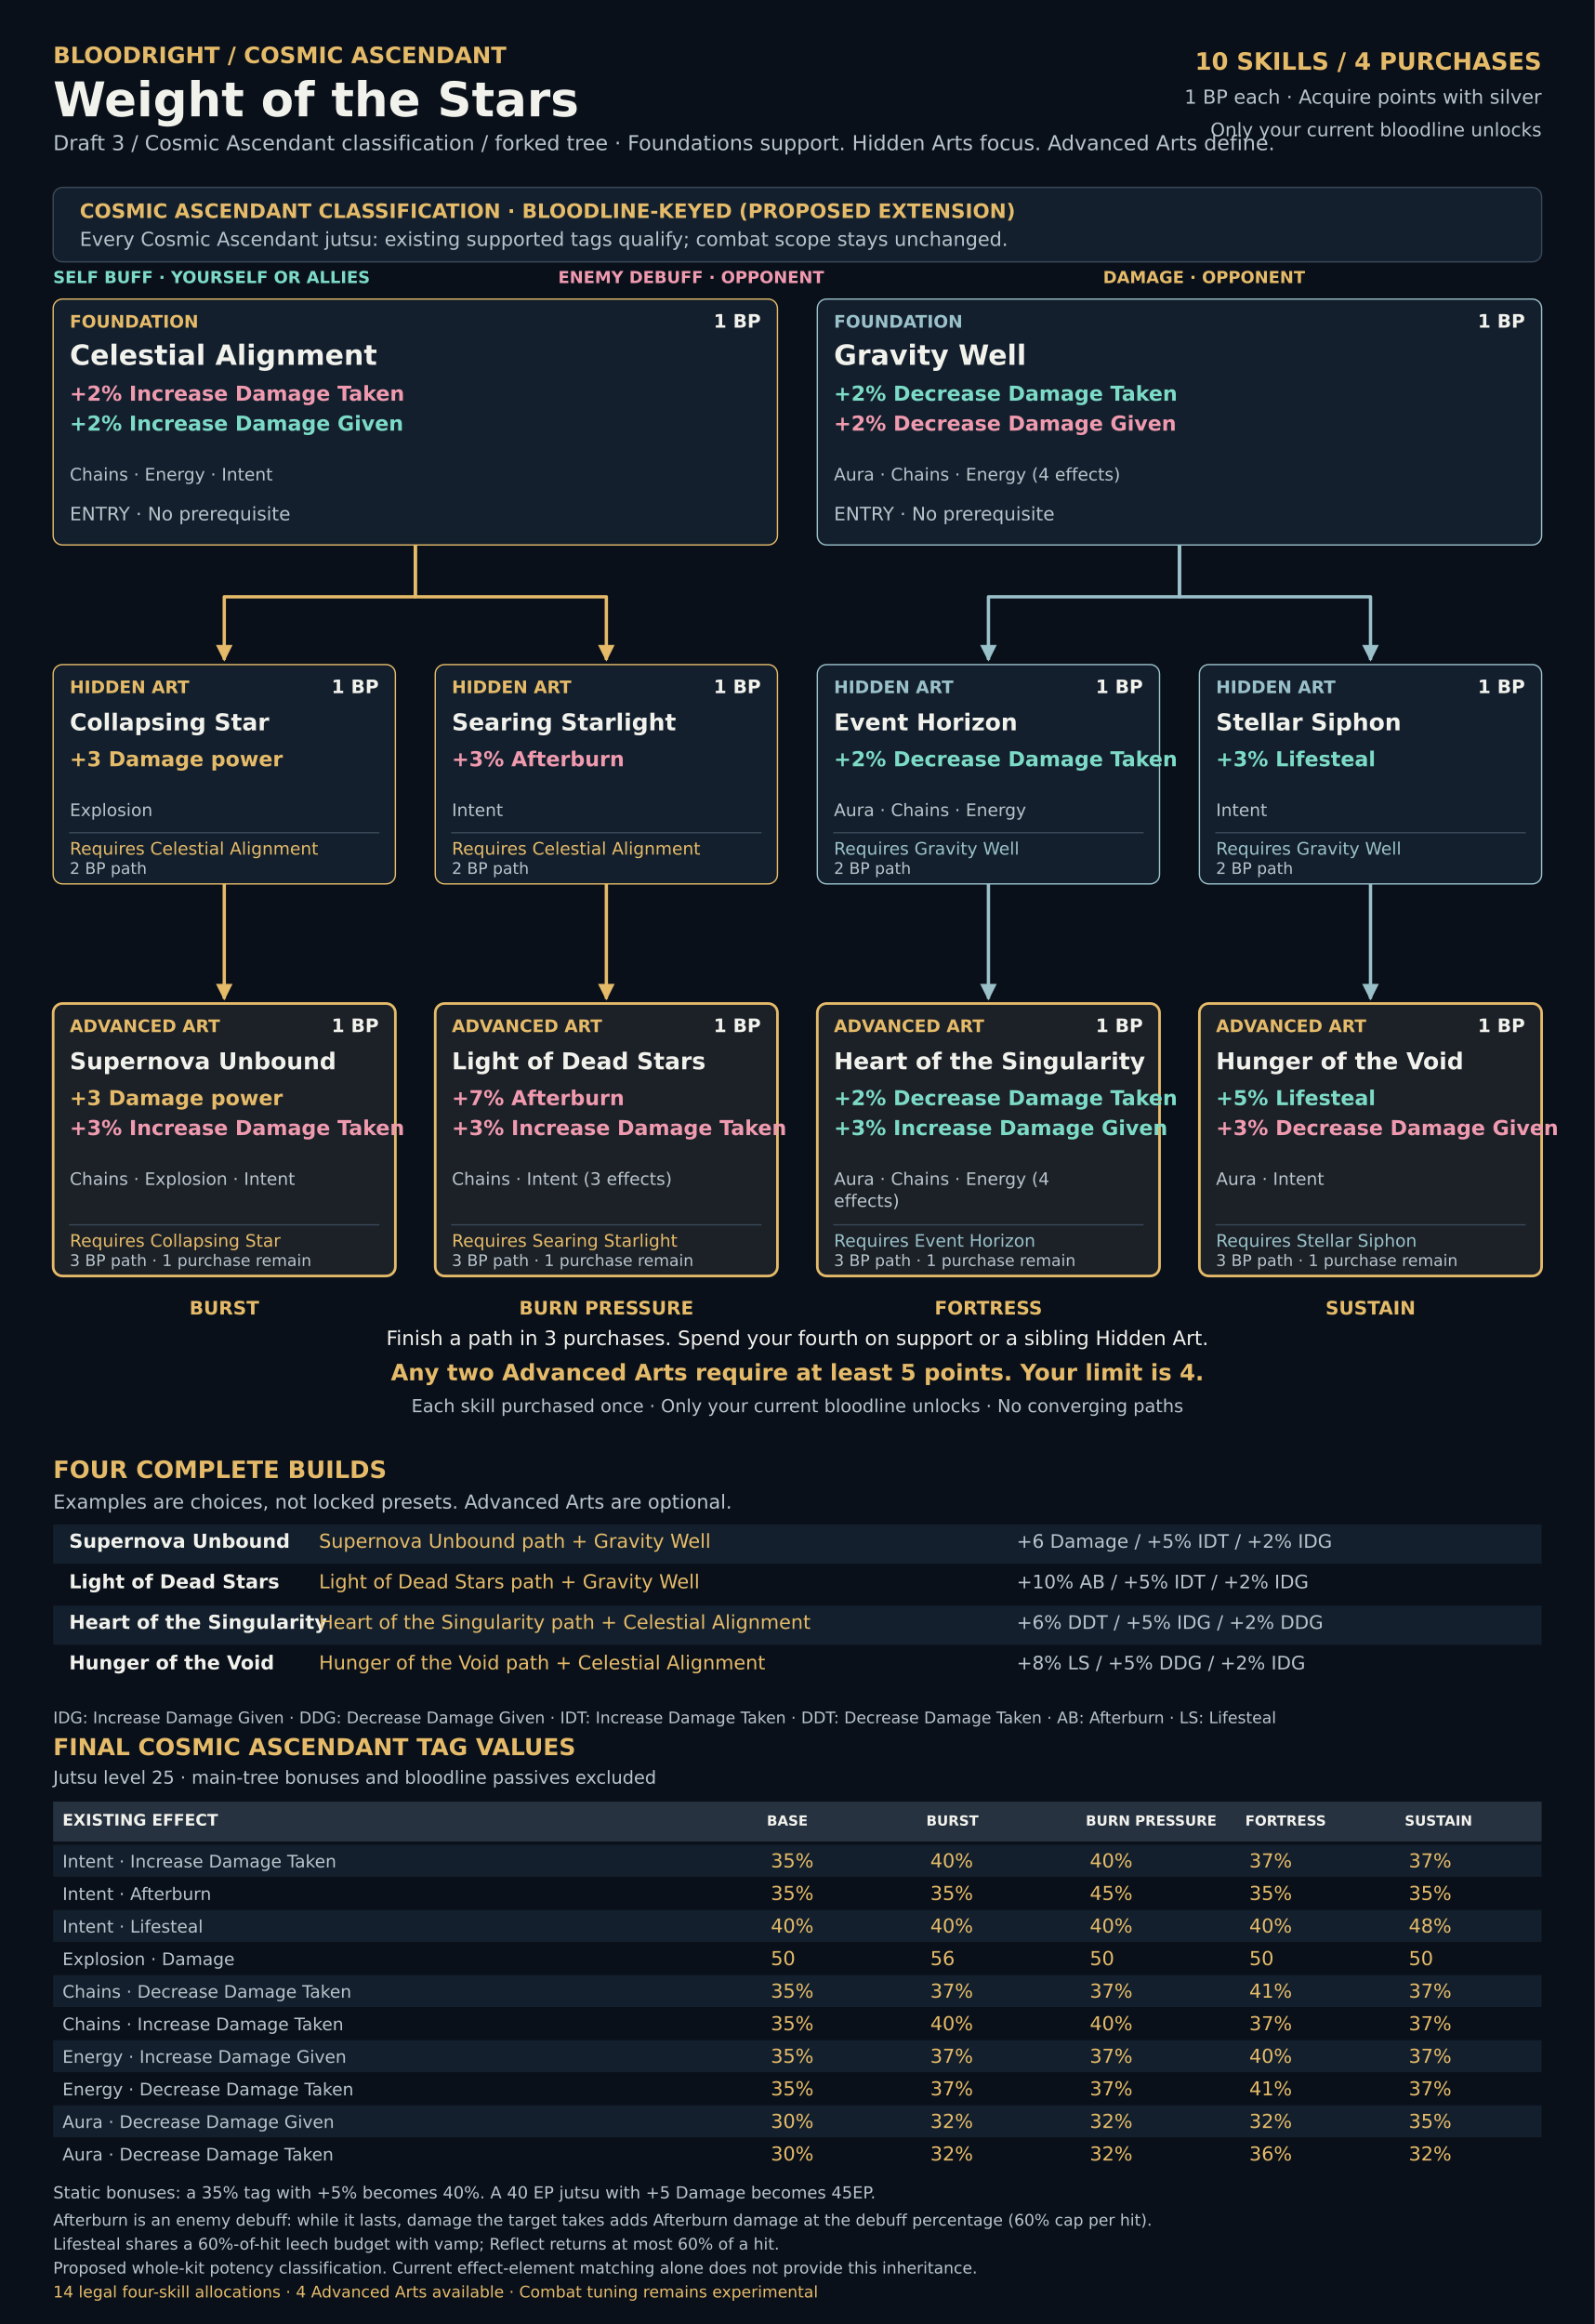
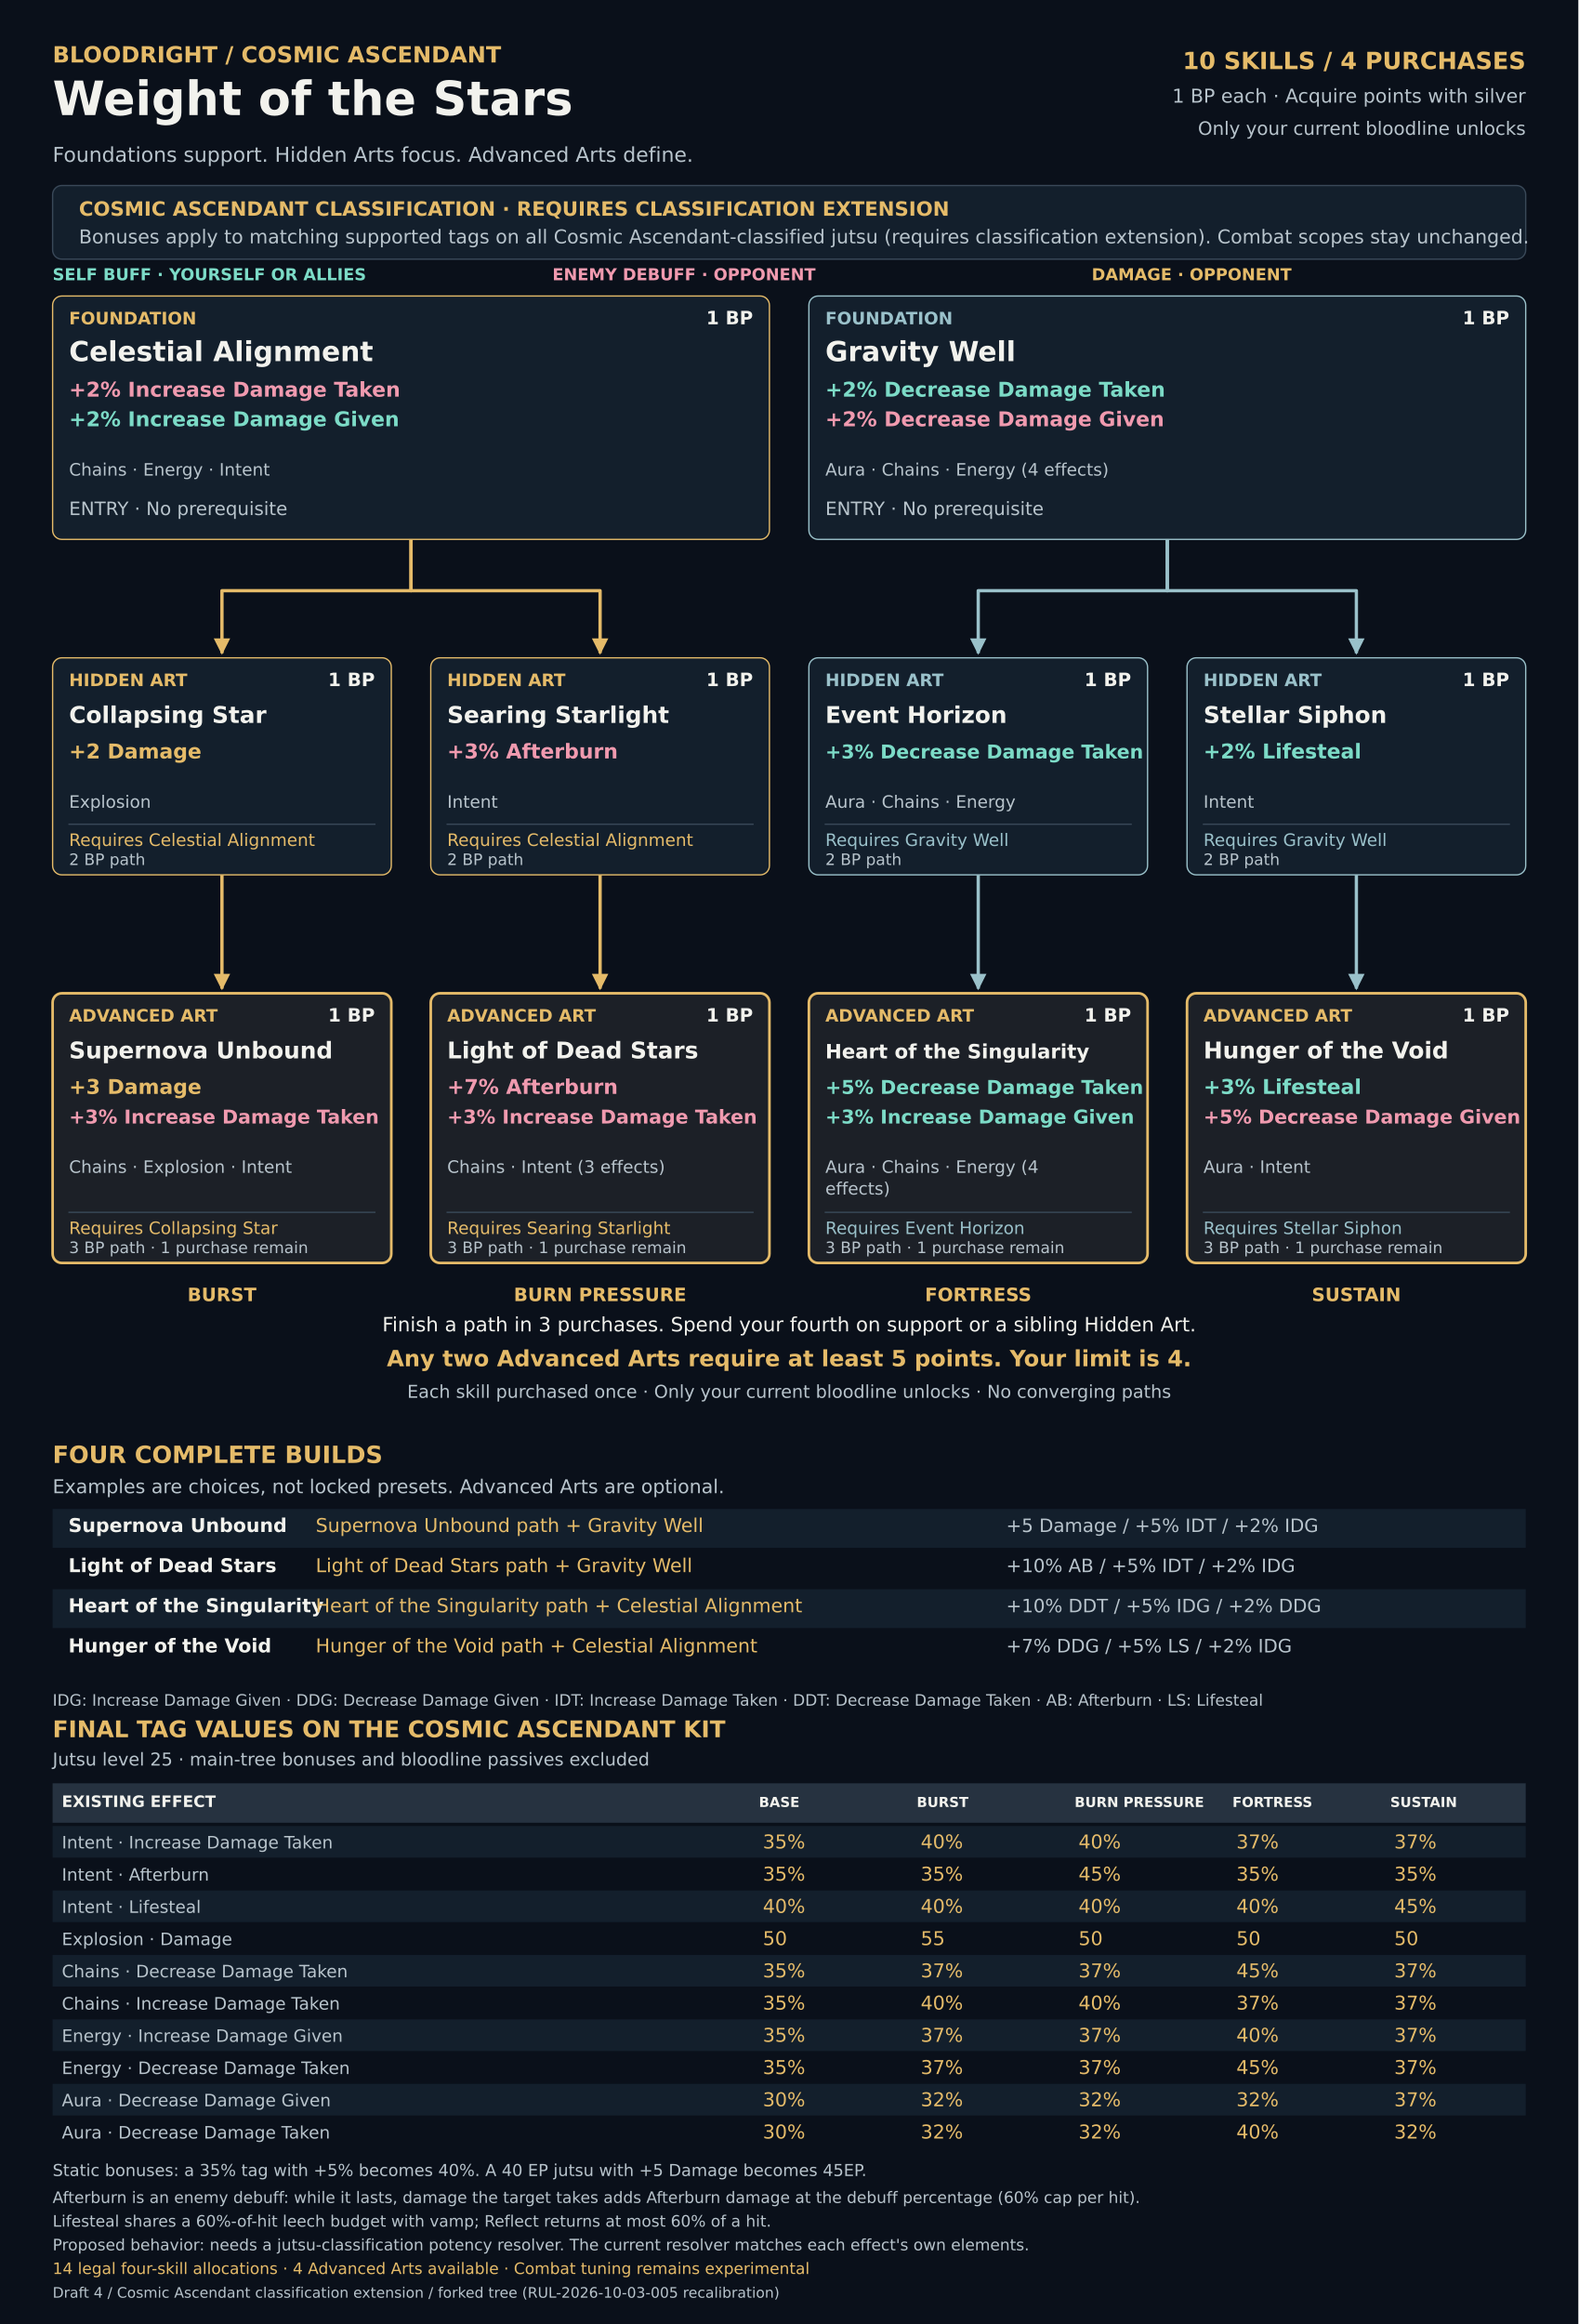
- <svg xmlns="http://www.w3.org/2000/svg" width="2400" height="3497" viewBox="0 0 2400 3497" role="img" aria-labelledby="title desc">
+ <svg xmlns="http://www.w3.org/2000/svg" width="2400" height="3533" viewBox="0 0 2400 3533" role="img" aria-labelledby="title desc">
  <defs>
    <marker id="arrow-0" viewBox="0 0 10 10" refX="9" refY="5" markerWidth="5" markerHeight="5" orient="auto">
      <path d="M0 0L10 5L0 10Z" fill="#e5bb69" />
    </marker>
    <marker id="arrow-1" viewBox="0 0 10 10" refX="9" refY="5" markerWidth="5" markerHeight="5" orient="auto">
      <path d="M0 0L10 5L0 10Z" fill="#9ac1ca" />
    </marker>
    <marker id="arrow-2" viewBox="0 0 10 10" refX="9" refY="5" markerWidth="5" markerHeight="5" orient="auto">
      <path d="M0 0L10 5L0 10Z" fill="#b8d98d" />
    </marker>
    <marker id="arrow-3" viewBox="0 0 10 10" refX="9" refY="5" markerWidth="5" markerHeight="5" orient="auto">
      <path d="M0 0L10 5L0 10Z" fill="#d9a6e0" />
    </marker>
  </defs>
  <g font-family="DejaVu Sans, sans-serif">
-     <rect x="0" y="0" width="2400" height="3497" rx="0" fill="#0a101a" />
+     <rect x="0" y="0" width="2400" height="3533" rx="0" fill="#0a101a" />
    <text x="80" y="95" font-size="34" font-weight="700" fill="#e5bb69" text-anchor="start">BLOODRIGHT / COSMIC ASCENDANT</text>
    <text x="80" y="175" font-size="72" font-weight="700" fill="#f2f2ed" text-anchor="start">Weight of the Stars</text>
-     <text x="80" y="226" font-size="31" font-weight="400" fill="#b8c4cc" text-anchor="start">Draft 3 / Cosmic Ascendant classification / forked tree · Foundations support. Hidden Arts focus. Advanced Arts define.</text>
+     <text x="80" y="246" font-size="31" font-weight="400" fill="#b8c4cc" text-anchor="start">Foundations support. Hidden Arts focus. Advanced Arts define.</text>
    <text x="2320" y="105" font-size="36" font-weight="700" fill="#e5bb69" text-anchor="end">10 SKILLS  /  4 PURCHASES</text>
    <text x="2320" y="156" font-size="29" font-weight="400" fill="#b8c4cc" text-anchor="end">1 BP each · Acquire points with silver</text>
    <text x="2320" y="205" font-size="28" font-weight="400" fill="#b8c4cc" text-anchor="end">Only your current bloodline unlocks</text>
    <rect x="80" y="282" width="2240" height="112" rx="14" fill="#131f2c" stroke="#394858" stroke-width="2" />
-     <text x="120" y="328" font-size="30" font-weight="700" fill="#e5bb69" text-anchor="start">COSMIC ASCENDANT CLASSIFICATION · BLOODLINE-KEYED (PROPOSED EXTENSION)</text>
-     <text x="120" y="370" font-size="29" font-weight="400" fill="#b8c4cc" text-anchor="start">Every Cosmic Ascendant jutsu: existing supported tags qualify; combat scope stays unchanged.</text>
+     <text x="120" y="328" font-size="30" font-weight="700" fill="#e5bb69" text-anchor="start">COSMIC ASCENDANT CLASSIFICATION · REQUIRES CLASSIFICATION EXTENSION</text>
+     <text x="120" y="370" font-size="29" font-weight="400" fill="#b8c4cc" text-anchor="start">Bonuses apply to matching supported tags on all Cosmic Ascendant-classified jutsu (requires classification extension). Combat scopes stay unchanged.</text>
    <text x="80" y="426" font-size="25" font-weight="700" fill="#7cdbc7" text-anchor="start">SELF BUFF · YOURSELF OR ALLIES</text>
    <text x="840" y="426" font-size="25" font-weight="700" fill="#f09aaf" text-anchor="start">ENEMY DEBUFF · OPPONENT</text>
    <text x="1660" y="426" font-size="25" font-weight="700" fill="#e5bb69" text-anchor="start">DAMAGE · OPPONENT</text>
    <path id="edge-02-03" data-from="02" data-to="03" d="M337.5 1330 V1503" fill="none" stroke="#e5bb69" stroke-width="5" stroke-linejoin="round" marker-end="url(#arrow-0)" />
    <path id="edge-04-05" data-from="04" data-to="05" d="M912.5 1330 V1503" fill="none" stroke="#e5bb69" stroke-width="5" stroke-linejoin="round" marker-end="url(#arrow-0)" />
    <path id="edge-01-02" data-from="01" data-to="02" d="M625 820 V898 H337.5 V993" fill="none" stroke="#e5bb69" stroke-width="5" stroke-linejoin="round" marker-end="url(#arrow-0)" />
    <path id="edge-01-04" data-from="01" data-to="04" d="M625 820 V898 H912.5 V993" fill="none" stroke="#e5bb69" stroke-width="5" stroke-linejoin="round" marker-end="url(#arrow-0)" />
    <path id="edge-07-08" data-from="07" data-to="08" d="M1487.5 1330 V1503" fill="none" stroke="#9ac1ca" stroke-width="5" stroke-linejoin="round" marker-end="url(#arrow-1)" />
    <path id="edge-09-10" data-from="09" data-to="10" d="M2062.5 1330 V1503" fill="none" stroke="#9ac1ca" stroke-width="5" stroke-linejoin="round" marker-end="url(#arrow-1)" />
    <path id="edge-06-07" data-from="06" data-to="07" d="M1775 820 V898 H1487.5 V993" fill="none" stroke="#9ac1ca" stroke-width="5" stroke-linejoin="round" marker-end="url(#arrow-1)" />
    <path id="edge-06-09" data-from="06" data-to="09" d="M1775 820 V898 H2062.5 V993" fill="none" stroke="#9ac1ca" stroke-width="5" stroke-linejoin="round" marker-end="url(#arrow-1)" />
    <g id="node-01" data-cost="1" data-prerequisites="" data-potency-classification="Cosmic Ascendant">
      <rect x="80" y="450" width="1090" height="370" rx="14" fill="#131f2c" stroke="#e5bb69" stroke-width="2" />
      <text x="105.0" y="493" font-size="26" font-weight="700" fill="#e5bb69" text-anchor="start">FOUNDATION</text>
      <text x="1145.0" y="493" font-size="28" font-weight="700" fill="#f2f2ed" text-anchor="end">1 BP</text>
      <text x="105.0" y="549" font-size="42" font-weight="700" fill="#f2f2ed" text-anchor="start">Celestial Alignment</text>
      <text x="105.0" y="603" font-size="31" font-weight="700" fill="#f09aaf" text-anchor="start">+2% Increase Damage Taken</text>
      <text x="105.0" y="648" font-size="31" font-weight="700" fill="#7cdbc7" text-anchor="start">+2% Increase Damage Given</text>
      <text x="105.0" y="723" font-size="26" font-weight="400" fill="#b8c4cc" text-anchor="start">Chains · Energy · Intent</text>
      <text x="105.0" y="783" font-size="28" font-weight="400" fill="#b8c4cc" text-anchor="start">ENTRY · No prerequisite</text>
    </g>
    <g id="node-06" data-cost="1" data-prerequisites="" data-potency-classification="Cosmic Ascendant">
      <rect x="1230" y="450" width="1090" height="370" rx="14" fill="#131f2c" stroke="#9ac1ca" stroke-width="2" />
      <text x="1255.0" y="493" font-size="26" font-weight="700" fill="#9ac1ca" text-anchor="start">FOUNDATION</text>
      <text x="2295.0" y="493" font-size="28" font-weight="700" fill="#f2f2ed" text-anchor="end">1 BP</text>
      <text x="1255.0" y="549" font-size="42" font-weight="700" fill="#f2f2ed" text-anchor="start">Gravity Well</text>
      <text x="1255.0" y="603" font-size="31" font-weight="700" fill="#7cdbc7" text-anchor="start">+2% Decrease Damage Taken</text>
      <text x="1255.0" y="648" font-size="31" font-weight="700" fill="#f09aaf" text-anchor="start">+2% Decrease Damage Given</text>
      <text x="1255.0" y="723" font-size="26" font-weight="400" fill="#b8c4cc" text-anchor="start">Aura · Chains · Energy (4 effects)</text>
      <text x="1255.0" y="783" font-size="28" font-weight="400" fill="#b8c4cc" text-anchor="start">ENTRY · No prerequisite</text>
    </g>
    <g id="node-02" data-cost="1" data-prerequisites="01" data-potency-classification="Cosmic Ascendant">
      <rect x="80" y="1000" width="515" height="330" rx="14" fill="#131f2c" stroke="#e5bb69" stroke-width="2" />
      <text x="105.0" y="1043" font-size="26" font-weight="700" fill="#e5bb69" text-anchor="start">HIDDEN ART</text>
      <text x="570.0" y="1043" font-size="28" font-weight="700" fill="#f2f2ed" text-anchor="end">1 BP</text>
      <text x="105.0" y="1099" font-size="35" font-weight="700" fill="#f2f2ed" text-anchor="start">Collapsing Star</text>
-       <text x="105.0" y="1153" font-size="31" font-weight="700" fill="#e5bb69" text-anchor="start">+3 Damage power</text>
+       <text x="105.0" y="1153" font-size="31" font-weight="700" fill="#e5bb69" text-anchor="start">+2 Damage</text>
      <text x="105.0" y="1228" font-size="26" font-weight="400" fill="#b8c4cc" text-anchor="start">Explosion</text>
      <path d="M104 1253 L571 1253" fill="none" stroke="#394858" stroke-width="2" />
      <text x="105.0" y="1286" font-size="26" font-weight="400" fill="#e5bb69" text-anchor="start">Requires Celestial Alignment</text>
      <text x="105.0" y="1315" font-size="24" font-weight="400" fill="#b8c4cc" text-anchor="start">2 BP path</text>
    </g>
    <g id="node-04" data-cost="1" data-prerequisites="01" data-potency-classification="Cosmic Ascendant">
      <rect x="655" y="1000" width="515" height="330" rx="14" fill="#131f2c" stroke="#e5bb69" stroke-width="2" />
      <text x="680.0" y="1043" font-size="26" font-weight="700" fill="#e5bb69" text-anchor="start">HIDDEN ART</text>
      <text x="1145.0" y="1043" font-size="28" font-weight="700" fill="#f2f2ed" text-anchor="end">1 BP</text>
      <text x="680.0" y="1099" font-size="35" font-weight="700" fill="#f2f2ed" text-anchor="start">Searing Starlight</text>
      <text x="680.0" y="1153" font-size="31" font-weight="700" fill="#f09aaf" text-anchor="start">+3% Afterburn</text>
      <text x="680.0" y="1228" font-size="26" font-weight="400" fill="#b8c4cc" text-anchor="start">Intent</text>
      <path d="M679 1253 L1146 1253" fill="none" stroke="#394858" stroke-width="2" />
      <text x="680.0" y="1286" font-size="26" font-weight="400" fill="#e5bb69" text-anchor="start">Requires Celestial Alignment</text>
      <text x="680.0" y="1315" font-size="24" font-weight="400" fill="#b8c4cc" text-anchor="start">2 BP path</text>
    </g>
    <g id="node-07" data-cost="1" data-prerequisites="06" data-potency-classification="Cosmic Ascendant">
      <rect x="1230" y="1000" width="515" height="330" rx="14" fill="#131f2c" stroke="#9ac1ca" stroke-width="2" />
      <text x="1255.0" y="1043" font-size="26" font-weight="700" fill="#9ac1ca" text-anchor="start">HIDDEN ART</text>
      <text x="1720.0" y="1043" font-size="28" font-weight="700" fill="#f2f2ed" text-anchor="end">1 BP</text>
      <text x="1255.0" y="1099" font-size="35" font-weight="700" fill="#f2f2ed" text-anchor="start">Event Horizon</text>
-       <text x="1255.0" y="1153" font-size="31" font-weight="700" fill="#7cdbc7" text-anchor="start">+2% Decrease Damage Taken</text>
+       <text x="1255.0" y="1153" font-size="29" font-weight="700" fill="#7cdbc7" text-anchor="start">+3% Decrease Damage Taken</text>
      <text x="1255.0" y="1228" font-size="26" font-weight="400" fill="#b8c4cc" text-anchor="start">Aura · Chains · Energy</text>
      <path d="M1254 1253 L1721 1253" fill="none" stroke="#394858" stroke-width="2" />
      <text x="1255.0" y="1286" font-size="26" font-weight="400" fill="#9ac1ca" text-anchor="start">Requires Gravity Well</text>
      <text x="1255.0" y="1315" font-size="24" font-weight="400" fill="#b8c4cc" text-anchor="start">2 BP path</text>
    </g>
    <g id="node-09" data-cost="1" data-prerequisites="06" data-potency-classification="Cosmic Ascendant">
      <rect x="1805" y="1000" width="515" height="330" rx="14" fill="#131f2c" stroke="#9ac1ca" stroke-width="2" />
      <text x="1830.0" y="1043" font-size="26" font-weight="700" fill="#9ac1ca" text-anchor="start">HIDDEN ART</text>
      <text x="2295.0" y="1043" font-size="28" font-weight="700" fill="#f2f2ed" text-anchor="end">1 BP</text>
      <text x="1830.0" y="1099" font-size="35" font-weight="700" fill="#f2f2ed" text-anchor="start">Stellar Siphon</text>
-       <text x="1830.0" y="1153" font-size="31" font-weight="700" fill="#7cdbc7" text-anchor="start">+3% Lifesteal</text>
+       <text x="1830.0" y="1153" font-size="31" font-weight="700" fill="#7cdbc7" text-anchor="start">+2% Lifesteal</text>
      <text x="1830.0" y="1228" font-size="26" font-weight="400" fill="#b8c4cc" text-anchor="start">Intent</text>
      <path d="M1829 1253 L2296 1253" fill="none" stroke="#394858" stroke-width="2" />
      <text x="1830.0" y="1286" font-size="26" font-weight="400" fill="#9ac1ca" text-anchor="start">Requires Gravity Well</text>
      <text x="1830.0" y="1315" font-size="24" font-weight="400" fill="#b8c4cc" text-anchor="start">2 BP path</text>
    </g>
    <g id="node-03" data-cost="1" data-prerequisites="02" data-potency-classification="Cosmic Ascendant">
      <rect x="80" y="1510" width="515" height="410" rx="14" fill="#1c2027" stroke="#e5bb69" stroke-width="4" />
      <text x="105.0" y="1553" font-size="26" font-weight="700" fill="#e5bb69" text-anchor="start">ADVANCED ART</text>
      <text x="570.0" y="1553" font-size="28" font-weight="700" fill="#f2f2ed" text-anchor="end">1 BP</text>
      <text x="105.0" y="1609" font-size="35" font-weight="700" fill="#f2f2ed" text-anchor="start">Supernova Unbound</text>
-       <text x="105.0" y="1663" font-size="31" font-weight="700" fill="#e5bb69" text-anchor="start">+3 Damage power</text>
-       <text x="105.0" y="1708" font-size="31" font-weight="700" fill="#f09aaf" text-anchor="start">+3% Increase Damage Taken</text>
+       <text x="105.0" y="1663" font-size="31" font-weight="700" fill="#e5bb69" text-anchor="start">+3 Damage</text>
+       <text x="105.0" y="1708" font-size="29" font-weight="700" fill="#f09aaf" text-anchor="start">+3% Increase Damage Taken</text>
      <text x="105.0" y="1783" font-size="26" font-weight="400" fill="#b8c4cc" text-anchor="start">Chains · Explosion · Intent</text>
      <path d="M104 1843 L571 1843" fill="none" stroke="#394858" stroke-width="2" />
      <text x="105.0" y="1876" font-size="26" font-weight="400" fill="#e5bb69" text-anchor="start">Requires Collapsing Star</text>
      <text x="105.0" y="1905" font-size="24" font-weight="400" fill="#b8c4cc" text-anchor="start">3 BP path · 1 purchase remain</text>
    </g>
    <g id="node-05" data-cost="1" data-prerequisites="04" data-potency-classification="Cosmic Ascendant">
      <rect x="655" y="1510" width="515" height="410" rx="14" fill="#1c2027" stroke="#e5bb69" stroke-width="4" />
      <text x="680.0" y="1553" font-size="26" font-weight="700" fill="#e5bb69" text-anchor="start">ADVANCED ART</text>
      <text x="1145.0" y="1553" font-size="28" font-weight="700" fill="#f2f2ed" text-anchor="end">1 BP</text>
      <text x="680.0" y="1609" font-size="35" font-weight="700" fill="#f2f2ed" text-anchor="start">Light of Dead Stars</text>
      <text x="680.0" y="1663" font-size="31" font-weight="700" fill="#f09aaf" text-anchor="start">+7% Afterburn</text>
-       <text x="680.0" y="1708" font-size="31" font-weight="700" fill="#f09aaf" text-anchor="start">+3% Increase Damage Taken</text>
+       <text x="680.0" y="1708" font-size="29" font-weight="700" fill="#f09aaf" text-anchor="start">+3% Increase Damage Taken</text>
      <text x="680.0" y="1783" font-size="26" font-weight="400" fill="#b8c4cc" text-anchor="start">Chains · Intent (3 effects)</text>
      <path d="M679 1843 L1146 1843" fill="none" stroke="#394858" stroke-width="2" />
      <text x="680.0" y="1876" font-size="26" font-weight="400" fill="#e5bb69" text-anchor="start">Requires Searing Starlight</text>
      <text x="680.0" y="1905" font-size="24" font-weight="400" fill="#b8c4cc" text-anchor="start">3 BP path · 1 purchase remain</text>
    </g>
    <g id="node-08" data-cost="1" data-prerequisites="07" data-potency-classification="Cosmic Ascendant">
      <rect x="1230" y="1510" width="515" height="410" rx="14" fill="#1c2027" stroke="#e5bb69" stroke-width="4" />
      <text x="1255.0" y="1553" font-size="26" font-weight="700" fill="#e5bb69" text-anchor="start">ADVANCED ART</text>
      <text x="1720.0" y="1553" font-size="28" font-weight="700" fill="#f2f2ed" text-anchor="end">1 BP</text>
-       <text x="1255.0" y="1609" font-size="35" font-weight="700" fill="#f2f2ed" text-anchor="start">Heart of the Singularity</text>
-       <text x="1255.0" y="1663" font-size="31" font-weight="700" fill="#7cdbc7" text-anchor="start">+2% Decrease Damage Taken</text>
-       <text x="1255.0" y="1708" font-size="31" font-weight="700" fill="#7cdbc7" text-anchor="start">+3% Increase Damage Given</text>
+       <text x="1255.0" y="1609" font-size="30" font-weight="700" fill="#f2f2ed" text-anchor="start">Heart of the Singularity</text>
+       <text x="1255.0" y="1663" font-size="29" font-weight="700" fill="#7cdbc7" text-anchor="start">+5% Decrease Damage Taken</text>
+       <text x="1255.0" y="1708" font-size="29" font-weight="700" fill="#7cdbc7" text-anchor="start">+3% Increase Damage Given</text>
      <text x="1255.0" y="1783" font-size="26" font-weight="400" fill="#b8c4cc" text-anchor="start">Aura · Chains · Energy (4</text>
      <text x="1255.0" y="1816" font-size="26" font-weight="400" fill="#b8c4cc" text-anchor="start">effects)</text>
      <path d="M1254 1843 L1721 1843" fill="none" stroke="#394858" stroke-width="2" />
      <text x="1255.0" y="1876" font-size="26" font-weight="400" fill="#9ac1ca" text-anchor="start">Requires Event Horizon</text>
      <text x="1255.0" y="1905" font-size="24" font-weight="400" fill="#b8c4cc" text-anchor="start">3 BP path · 1 purchase remain</text>
    </g>
    <g id="node-10" data-cost="1" data-prerequisites="09" data-potency-classification="Cosmic Ascendant">
      <rect x="1805" y="1510" width="515" height="410" rx="14" fill="#1c2027" stroke="#e5bb69" stroke-width="4" />
      <text x="1830.0" y="1553" font-size="26" font-weight="700" fill="#e5bb69" text-anchor="start">ADVANCED ART</text>
      <text x="2295.0" y="1553" font-size="28" font-weight="700" fill="#f2f2ed" text-anchor="end">1 BP</text>
      <text x="1830.0" y="1609" font-size="35" font-weight="700" fill="#f2f2ed" text-anchor="start">Hunger of the Void</text>
-       <text x="1830.0" y="1663" font-size="31" font-weight="700" fill="#7cdbc7" text-anchor="start">+5% Lifesteal</text>
-       <text x="1830.0" y="1708" font-size="31" font-weight="700" fill="#f09aaf" text-anchor="start">+3% Decrease Damage Given</text>
+       <text x="1830.0" y="1663" font-size="31" font-weight="700" fill="#7cdbc7" text-anchor="start">+3% Lifesteal</text>
+       <text x="1830.0" y="1708" font-size="29" font-weight="700" fill="#f09aaf" text-anchor="start">+5% Decrease Damage Given</text>
      <text x="1830.0" y="1783" font-size="26" font-weight="400" fill="#b8c4cc" text-anchor="start">Aura · Intent</text>
      <path d="M1829 1843 L2296 1843" fill="none" stroke="#394858" stroke-width="2" />
      <text x="1830.0" y="1876" font-size="26" font-weight="400" fill="#9ac1ca" text-anchor="start">Requires Stellar Siphon</text>
      <text x="1830.0" y="1905" font-size="24" font-weight="400" fill="#b8c4cc" text-anchor="start">3 BP path · 1 purchase remain</text>
    </g>
    <text x="337.5" y="1978" font-size="28" font-weight="700" fill="#e5bb69" text-anchor="middle">BURST</text>
    <text x="912.5" y="1978" font-size="28" font-weight="700" fill="#e5bb69" text-anchor="middle">BURN PRESSURE</text>
    <text x="1487.5" y="1978" font-size="28" font-weight="700" fill="#e5bb69" text-anchor="middle">FORTRESS</text>
    <text x="2062.5" y="1978" font-size="28" font-weight="700" fill="#e5bb69" text-anchor="middle">SUSTAIN</text>
    <text x="1200.0" y="2024" font-size="30" font-weight="400" fill="#f2f2ed" text-anchor="middle">Finish a path in 3 purchases. Spend your fourth on support or a sibling Hidden Art.</text>
    <text x="1200.0" y="2077" font-size="34" font-weight="700" fill="#e5bb69" text-anchor="middle">Any two Advanced Arts require at least 5 points. Your limit is 4.</text>
    <text x="1200.0" y="2125" font-size="27" font-weight="400" fill="#b8c4cc" text-anchor="middle">Each skill purchased once · Only your current bloodline unlocks · No converging paths</text>
    <text x="80" y="2224" font-size="36" font-weight="700" fill="#e5bb69" text-anchor="start">FOUR COMPLETE BUILDS</text>
    <text x="80" y="2270" font-size="29" font-weight="400" fill="#b8c4cc" text-anchor="start">Examples are choices, not locked presets. Advanced Arts are optional.</text>
    <rect x="80" y="2294" width="2240" height="59" rx="0" fill="#131f2c" />
    <text x="104" y="2329" font-size="29" font-weight="700" fill="#f2f2ed" text-anchor="start">Supernova Unbound</text>
    <text x="480" y="2329" font-size="29" font-weight="400" fill="#e5bb69" text-anchor="start">Supernova Unbound path + Gravity Well</text>
-     <text x="1530" y="2329" font-size="28" font-weight="400" fill="#b8c4cc" text-anchor="start">+6 Damage / +5% IDT / +2% IDG</text>
+     <text x="1530" y="2329" font-size="28" font-weight="400" fill="#b8c4cc" text-anchor="start">+5 Damage / +5% IDT / +2% IDG</text>
    <rect x="80" y="2355" width="2240" height="59" rx="0" fill="#0a101a" />
    <text x="104" y="2390" font-size="29" font-weight="700" fill="#f2f2ed" text-anchor="start">Light of Dead Stars</text>
    <text x="480" y="2390" font-size="29" font-weight="400" fill="#e5bb69" text-anchor="start">Light of Dead Stars path + Gravity Well</text>
    <text x="1530" y="2390" font-size="28" font-weight="400" fill="#b8c4cc" text-anchor="start">+10% AB / +5% IDT / +2% IDG</text>
    <rect x="80" y="2416" width="2240" height="59" rx="0" fill="#131f2c" />
    <text x="104" y="2451" font-size="29" font-weight="700" fill="#f2f2ed" text-anchor="start">Heart of the Singularity</text>
    <text x="480" y="2451" font-size="29" font-weight="400" fill="#e5bb69" text-anchor="start">Heart of the Singularity path + Celestial Alignment</text>
-     <text x="1530" y="2451" font-size="28" font-weight="400" fill="#b8c4cc" text-anchor="start">+6% DDT / +5% IDG / +2% DDG</text>
+     <text x="1530" y="2451" font-size="28" font-weight="400" fill="#b8c4cc" text-anchor="start">+10% DDT / +5% IDG / +2% DDG</text>
    <rect x="80" y="2477" width="2240" height="59" rx="0" fill="#0a101a" />
    <text x="104" y="2512" font-size="29" font-weight="700" fill="#f2f2ed" text-anchor="start">Hunger of the Void</text>
    <text x="480" y="2512" font-size="29" font-weight="400" fill="#e5bb69" text-anchor="start">Hunger of the Void path + Celestial Alignment</text>
-     <text x="1530" y="2512" font-size="28" font-weight="400" fill="#b8c4cc" text-anchor="start">+8% LS / +5% DDG / +2% IDG</text>
+     <text x="1530" y="2512" font-size="28" font-weight="400" fill="#b8c4cc" text-anchor="start">+7% DDG / +5% LS / +2% IDG</text>
    <text x="80" y="2593" font-size="24" font-weight="400" fill="#b8c4cc" text-anchor="start">IDG: Increase Damage Given · DDG: Decrease Damage Given · IDT: Increase Damage Taken · DDT: Decrease Damage Taken · AB: Afterburn · LS: Lifesteal</text>
-     <text x="80" y="2641" font-size="35" font-weight="700" fill="#e5bb69" text-anchor="start">FINAL COSMIC ASCENDANT TAG VALUES</text>
+     <text x="80" y="2641" font-size="35" font-weight="700" fill="#e5bb69" text-anchor="start">FINAL TAG VALUES ON THE COSMIC ASCENDANT KIT</text>
    <text x="80" y="2684" font-size="27" font-weight="400" fill="#b8c4cc" text-anchor="start">Jutsu level 25 · main-tree bonuses and bloodline passives excluded</text>
    <rect x="80" y="2711" width="2240" height="60" rx="0" fill="#263240" />
    <text x="94" y="2747" font-size="24" font-weight="700" fill="#f2f2ed" text-anchor="start">EXISTING EFFECT</text>
    <text x="1154.0" y="2747" font-size="21" font-weight="700" fill="#f2f2ed" text-anchor="start">BASE</text>
    <text x="1394.0" y="2747" font-size="21" font-weight="700" fill="#f2f2ed" text-anchor="start">BURST</text>
    <text x="1634.0" y="2747" font-size="21" font-weight="700" fill="#f2f2ed" text-anchor="start">BURN PRESSURE</text>
    <text x="1874.0" y="2747" font-size="21" font-weight="700" fill="#f2f2ed" text-anchor="start">FORTRESS</text>
    <text x="2114.0" y="2747" font-size="21" font-weight="700" fill="#f2f2ed" text-anchor="start">SUSTAIN</text>
    <rect x="80" y="2776" width="2240" height="48" rx="0" fill="#131f2c" />
    <text x="94" y="2810" font-size="26" font-weight="400" fill="#b8c4cc" text-anchor="start">Intent · Increase Damage Taken</text>
    <text x="1160.0" y="2810" font-size="29" font-weight="400" fill="#e5bb69" text-anchor="start">35%</text>
    <text x="1400.0" y="2810" font-size="29" font-weight="400" fill="#e5bb69" text-anchor="start">40%</text>
    <text x="1640.0" y="2810" font-size="29" font-weight="400" fill="#e5bb69" text-anchor="start">40%</text>
    <text x="1880.0" y="2810" font-size="29" font-weight="400" fill="#e5bb69" text-anchor="start">37%</text>
    <text x="2120.0" y="2810" font-size="29" font-weight="400" fill="#e5bb69" text-anchor="start">37%</text>
    <text x="94" y="2859" font-size="26" font-weight="400" fill="#b8c4cc" text-anchor="start">Intent · Afterburn</text>
    <text x="1160.0" y="2859" font-size="29" font-weight="400" fill="#e5bb69" text-anchor="start">35%</text>
    <text x="1400.0" y="2859" font-size="29" font-weight="400" fill="#e5bb69" text-anchor="start">35%</text>
    <text x="1640.0" y="2859" font-size="29" font-weight="400" fill="#e5bb69" text-anchor="start">45%</text>
    <text x="1880.0" y="2859" font-size="29" font-weight="400" fill="#e5bb69" text-anchor="start">35%</text>
    <text x="2120.0" y="2859" font-size="29" font-weight="400" fill="#e5bb69" text-anchor="start">35%</text>
    <rect x="80" y="2874" width="2240" height="48" rx="0" fill="#131f2c" />
    <text x="94" y="2908" font-size="26" font-weight="400" fill="#b8c4cc" text-anchor="start">Intent · Lifesteal</text>
    <text x="1160.0" y="2908" font-size="29" font-weight="400" fill="#e5bb69" text-anchor="start">40%</text>
    <text x="1400.0" y="2908" font-size="29" font-weight="400" fill="#e5bb69" text-anchor="start">40%</text>
    <text x="1640.0" y="2908" font-size="29" font-weight="400" fill="#e5bb69" text-anchor="start">40%</text>
    <text x="1880.0" y="2908" font-size="29" font-weight="400" fill="#e5bb69" text-anchor="start">40%</text>
-     <text x="2120.0" y="2908" font-size="29" font-weight="400" fill="#e5bb69" text-anchor="start">48%</text>
+     <text x="2120.0" y="2908" font-size="29" font-weight="400" fill="#e5bb69" text-anchor="start">45%</text>
    <text x="94" y="2957" font-size="26" font-weight="400" fill="#b8c4cc" text-anchor="start">Explosion · Damage</text>
    <text x="1160.0" y="2957" font-size="29" font-weight="400" fill="#e5bb69" text-anchor="start">50</text>
-     <text x="1400.0" y="2957" font-size="29" font-weight="400" fill="#e5bb69" text-anchor="start">56</text>
+     <text x="1400.0" y="2957" font-size="29" font-weight="400" fill="#e5bb69" text-anchor="start">55</text>
    <text x="1640.0" y="2957" font-size="29" font-weight="400" fill="#e5bb69" text-anchor="start">50</text>
    <text x="1880.0" y="2957" font-size="29" font-weight="400" fill="#e5bb69" text-anchor="start">50</text>
    <text x="2120.0" y="2957" font-size="29" font-weight="400" fill="#e5bb69" text-anchor="start">50</text>
    <rect x="80" y="2972" width="2240" height="48" rx="0" fill="#131f2c" />
    <text x="94" y="3006" font-size="26" font-weight="400" fill="#b8c4cc" text-anchor="start">Chains · Decrease Damage Taken</text>
    <text x="1160.0" y="3006" font-size="29" font-weight="400" fill="#e5bb69" text-anchor="start">35%</text>
    <text x="1400.0" y="3006" font-size="29" font-weight="400" fill="#e5bb69" text-anchor="start">37%</text>
    <text x="1640.0" y="3006" font-size="29" font-weight="400" fill="#e5bb69" text-anchor="start">37%</text>
-     <text x="1880.0" y="3006" font-size="29" font-weight="400" fill="#e5bb69" text-anchor="start">41%</text>
+     <text x="1880.0" y="3006" font-size="29" font-weight="400" fill="#e5bb69" text-anchor="start">45%</text>
    <text x="2120.0" y="3006" font-size="29" font-weight="400" fill="#e5bb69" text-anchor="start">37%</text>
    <text x="94" y="3055" font-size="26" font-weight="400" fill="#b8c4cc" text-anchor="start">Chains · Increase Damage Taken</text>
    <text x="1160.0" y="3055" font-size="29" font-weight="400" fill="#e5bb69" text-anchor="start">35%</text>
    <text x="1400.0" y="3055" font-size="29" font-weight="400" fill="#e5bb69" text-anchor="start">40%</text>
    <text x="1640.0" y="3055" font-size="29" font-weight="400" fill="#e5bb69" text-anchor="start">40%</text>
    <text x="1880.0" y="3055" font-size="29" font-weight="400" fill="#e5bb69" text-anchor="start">37%</text>
    <text x="2120.0" y="3055" font-size="29" font-weight="400" fill="#e5bb69" text-anchor="start">37%</text>
    <rect x="80" y="3070" width="2240" height="48" rx="0" fill="#131f2c" />
    <text x="94" y="3104" font-size="26" font-weight="400" fill="#b8c4cc" text-anchor="start">Energy · Increase Damage Given</text>
    <text x="1160.0" y="3104" font-size="29" font-weight="400" fill="#e5bb69" text-anchor="start">35%</text>
    <text x="1400.0" y="3104" font-size="29" font-weight="400" fill="#e5bb69" text-anchor="start">37%</text>
    <text x="1640.0" y="3104" font-size="29" font-weight="400" fill="#e5bb69" text-anchor="start">37%</text>
    <text x="1880.0" y="3104" font-size="29" font-weight="400" fill="#e5bb69" text-anchor="start">40%</text>
    <text x="2120.0" y="3104" font-size="29" font-weight="400" fill="#e5bb69" text-anchor="start">37%</text>
    <text x="94" y="3153" font-size="26" font-weight="400" fill="#b8c4cc" text-anchor="start">Energy · Decrease Damage Taken</text>
    <text x="1160.0" y="3153" font-size="29" font-weight="400" fill="#e5bb69" text-anchor="start">35%</text>
    <text x="1400.0" y="3153" font-size="29" font-weight="400" fill="#e5bb69" text-anchor="start">37%</text>
    <text x="1640.0" y="3153" font-size="29" font-weight="400" fill="#e5bb69" text-anchor="start">37%</text>
-     <text x="1880.0" y="3153" font-size="29" font-weight="400" fill="#e5bb69" text-anchor="start">41%</text>
+     <text x="1880.0" y="3153" font-size="29" font-weight="400" fill="#e5bb69" text-anchor="start">45%</text>
    <text x="2120.0" y="3153" font-size="29" font-weight="400" fill="#e5bb69" text-anchor="start">37%</text>
    <rect x="80" y="3168" width="2240" height="48" rx="0" fill="#131f2c" />
    <text x="94" y="3202" font-size="26" font-weight="400" fill="#b8c4cc" text-anchor="start">Aura · Decrease Damage Given</text>
    <text x="1160.0" y="3202" font-size="29" font-weight="400" fill="#e5bb69" text-anchor="start">30%</text>
    <text x="1400.0" y="3202" font-size="29" font-weight="400" fill="#e5bb69" text-anchor="start">32%</text>
    <text x="1640.0" y="3202" font-size="29" font-weight="400" fill="#e5bb69" text-anchor="start">32%</text>
    <text x="1880.0" y="3202" font-size="29" font-weight="400" fill="#e5bb69" text-anchor="start">32%</text>
-     <text x="2120.0" y="3202" font-size="29" font-weight="400" fill="#e5bb69" text-anchor="start">35%</text>
+     <text x="2120.0" y="3202" font-size="29" font-weight="400" fill="#e5bb69" text-anchor="start">37%</text>
    <text x="94" y="3251" font-size="26" font-weight="400" fill="#b8c4cc" text-anchor="start">Aura · Decrease Damage Taken</text>
    <text x="1160.0" y="3251" font-size="29" font-weight="400" fill="#e5bb69" text-anchor="start">30%</text>
    <text x="1400.0" y="3251" font-size="29" font-weight="400" fill="#e5bb69" text-anchor="start">32%</text>
    <text x="1640.0" y="3251" font-size="29" font-weight="400" fill="#e5bb69" text-anchor="start">32%</text>
-     <text x="1880.0" y="3251" font-size="29" font-weight="400" fill="#e5bb69" text-anchor="start">36%</text>
+     <text x="1880.0" y="3251" font-size="29" font-weight="400" fill="#e5bb69" text-anchor="start">40%</text>
    <text x="2120.0" y="3251" font-size="29" font-weight="400" fill="#e5bb69" text-anchor="start">32%</text>
    <text x="80" y="3308" font-size="25" font-weight="400" fill="#b8c4cc" text-anchor="start">Static bonuses: a 35% tag with +5% becomes 40%. A 40 EP jutsu with +5 Damage becomes 45EP.</text>
    <text x="80" y="3349" font-size="24" font-weight="400" fill="#b8c4cc" text-anchor="start">Afterburn is an enemy debuff: while it lasts, damage the target takes adds Afterburn damage at the debuff percentage (60% cap per hit).</text>
    <text x="80" y="3385" font-size="24" font-weight="400" fill="#b8c4cc" text-anchor="start">Lifesteal shares a 60%-of-hit leech budget with vamp; Reflect returns at most 60% of a hit.</text>
-     <text x="80" y="3421" font-size="24" font-weight="400" fill="#b8c4cc" text-anchor="start">Proposed whole-kit potency classification. Current effect-element matching alone does not provide this inheritance.</text>
+     <text x="80" y="3421" font-size="24" font-weight="400" fill="#b8c4cc" text-anchor="start">Proposed behavior: needs a jutsu-classification potency resolver. The current resolver matches each effect's own elements.</text>
    <text x="80" y="3457" font-size="24" font-weight="400" fill="#e5bb69" text-anchor="start">14 legal four-skill allocations · 4 Advanced Arts available · Combat tuning remains experimental</text>
+     <text x="80" y="3493" font-size="22" font-weight="400" fill="#b8c4cc" text-anchor="start">Draft 4 / Cosmic Ascendant classification extension / forked tree (RUL-2026-10-03-005 recalibration)</text>
  </g>
</svg>
